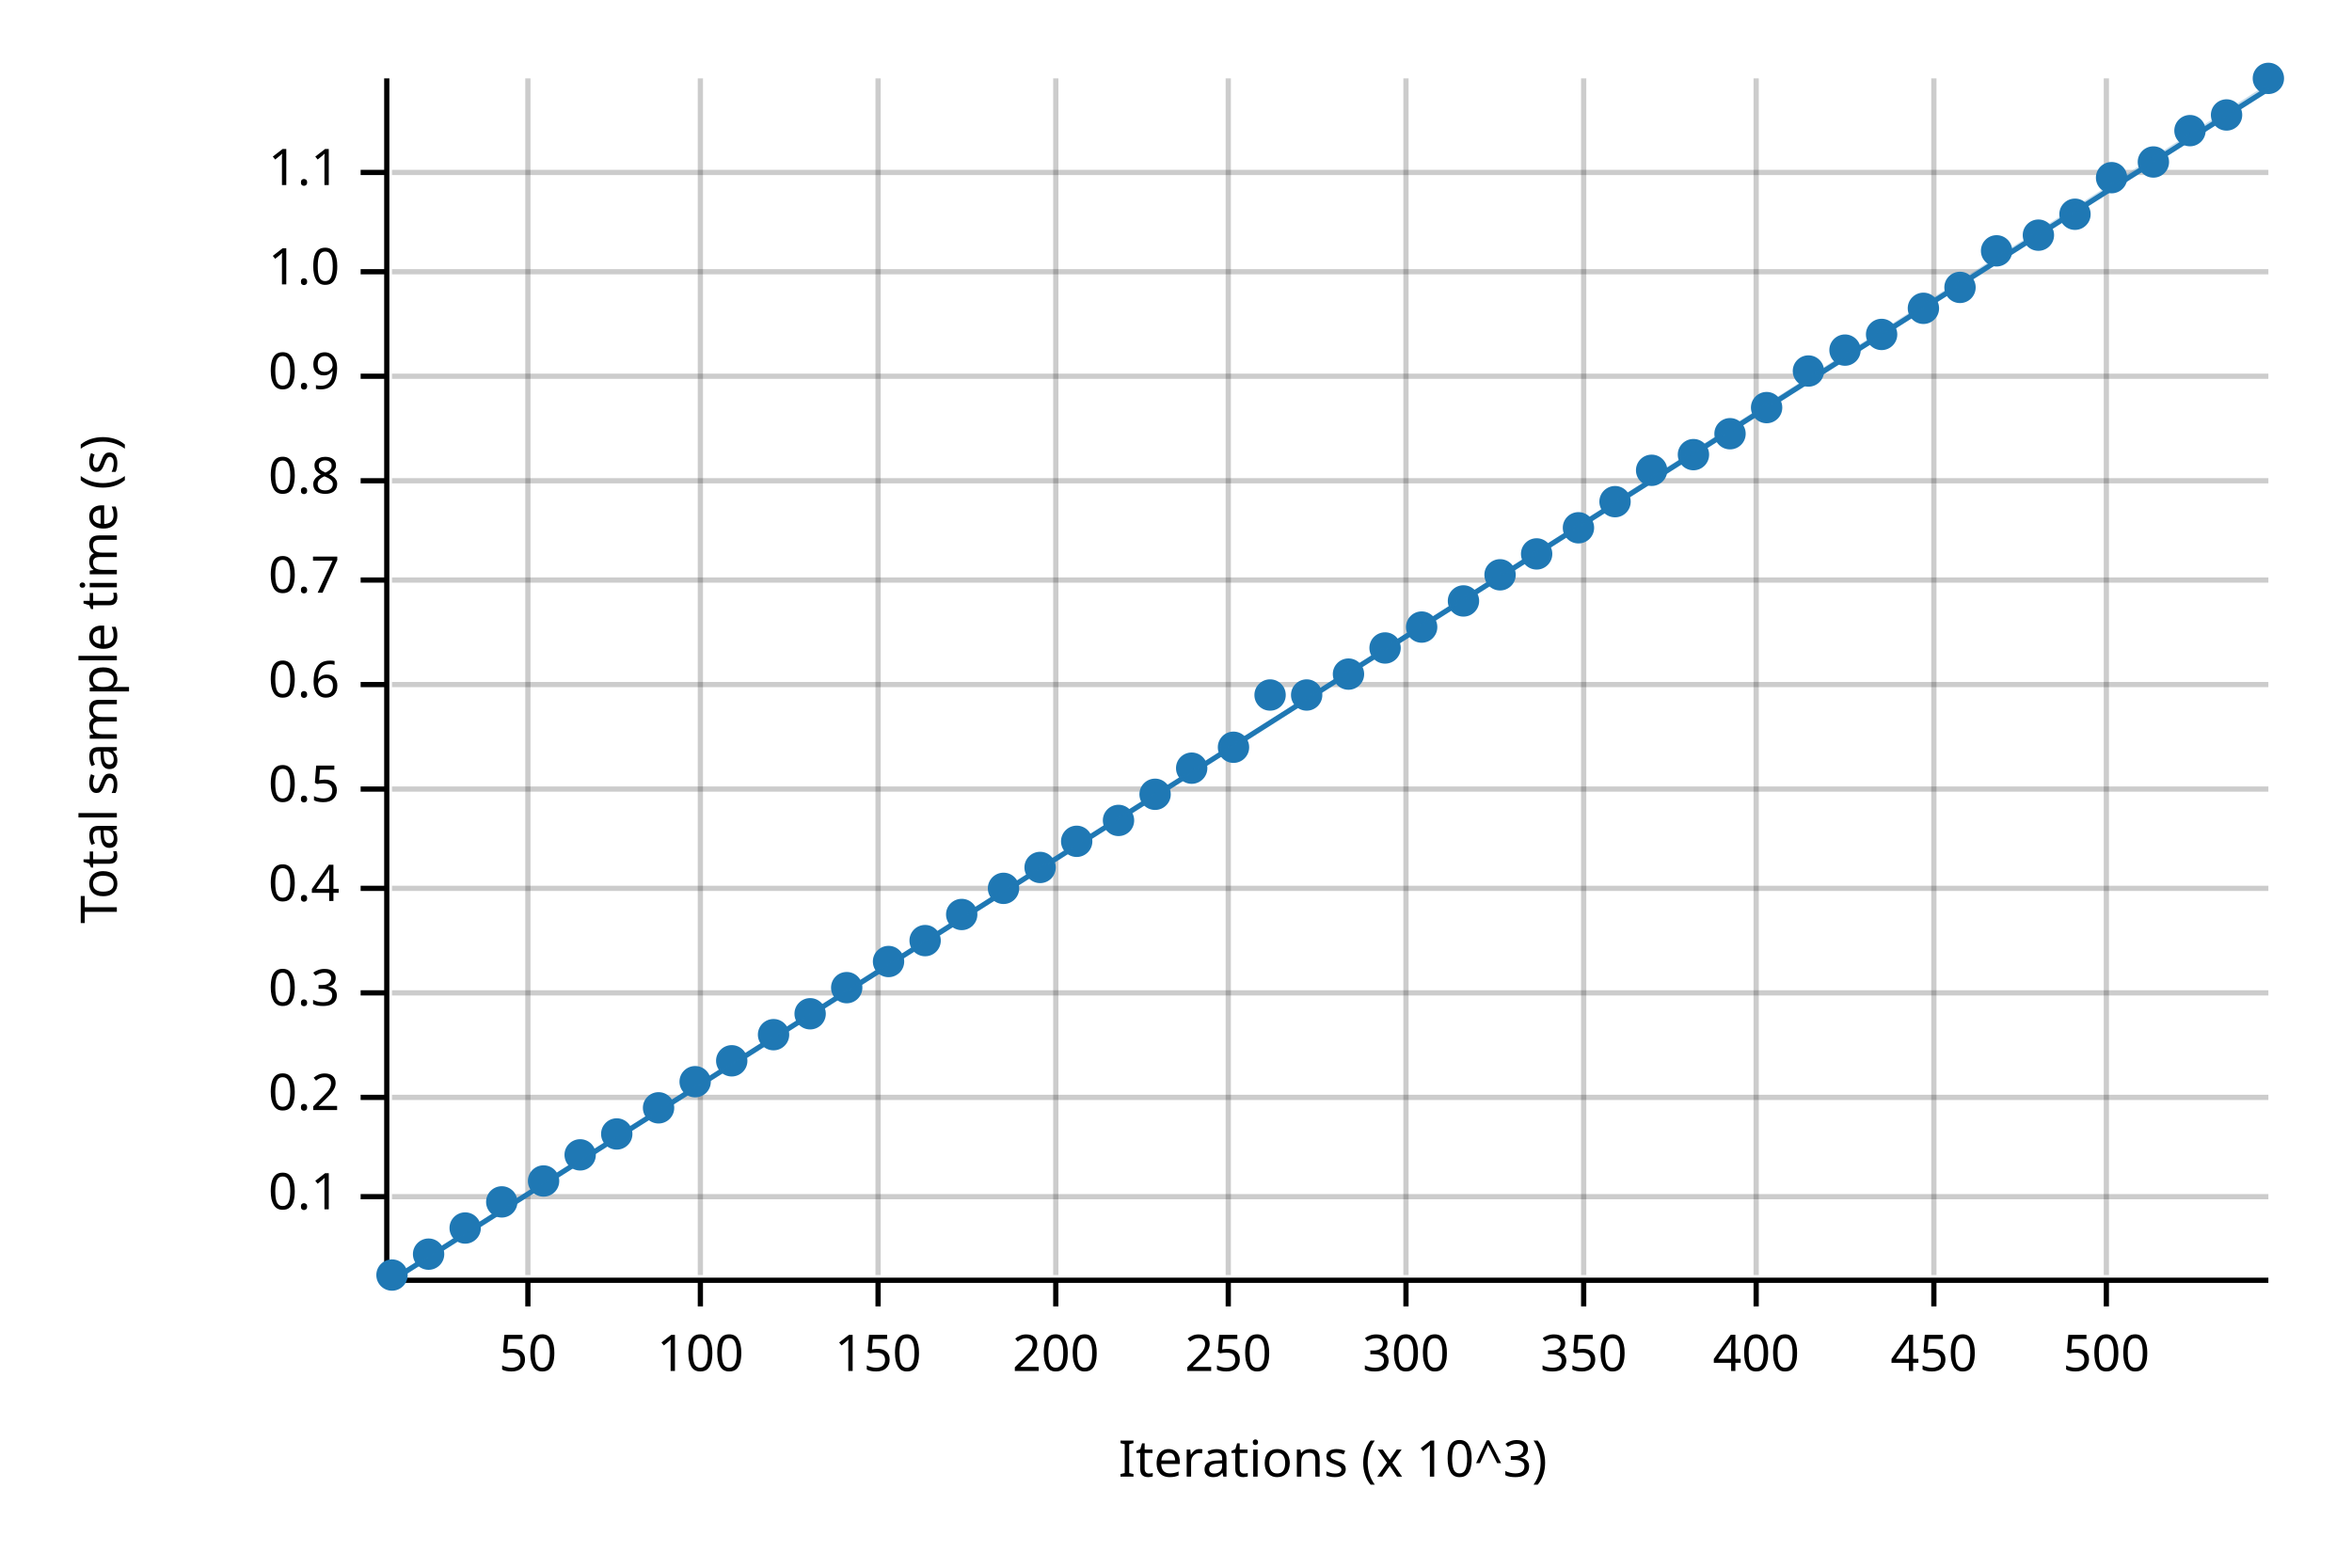
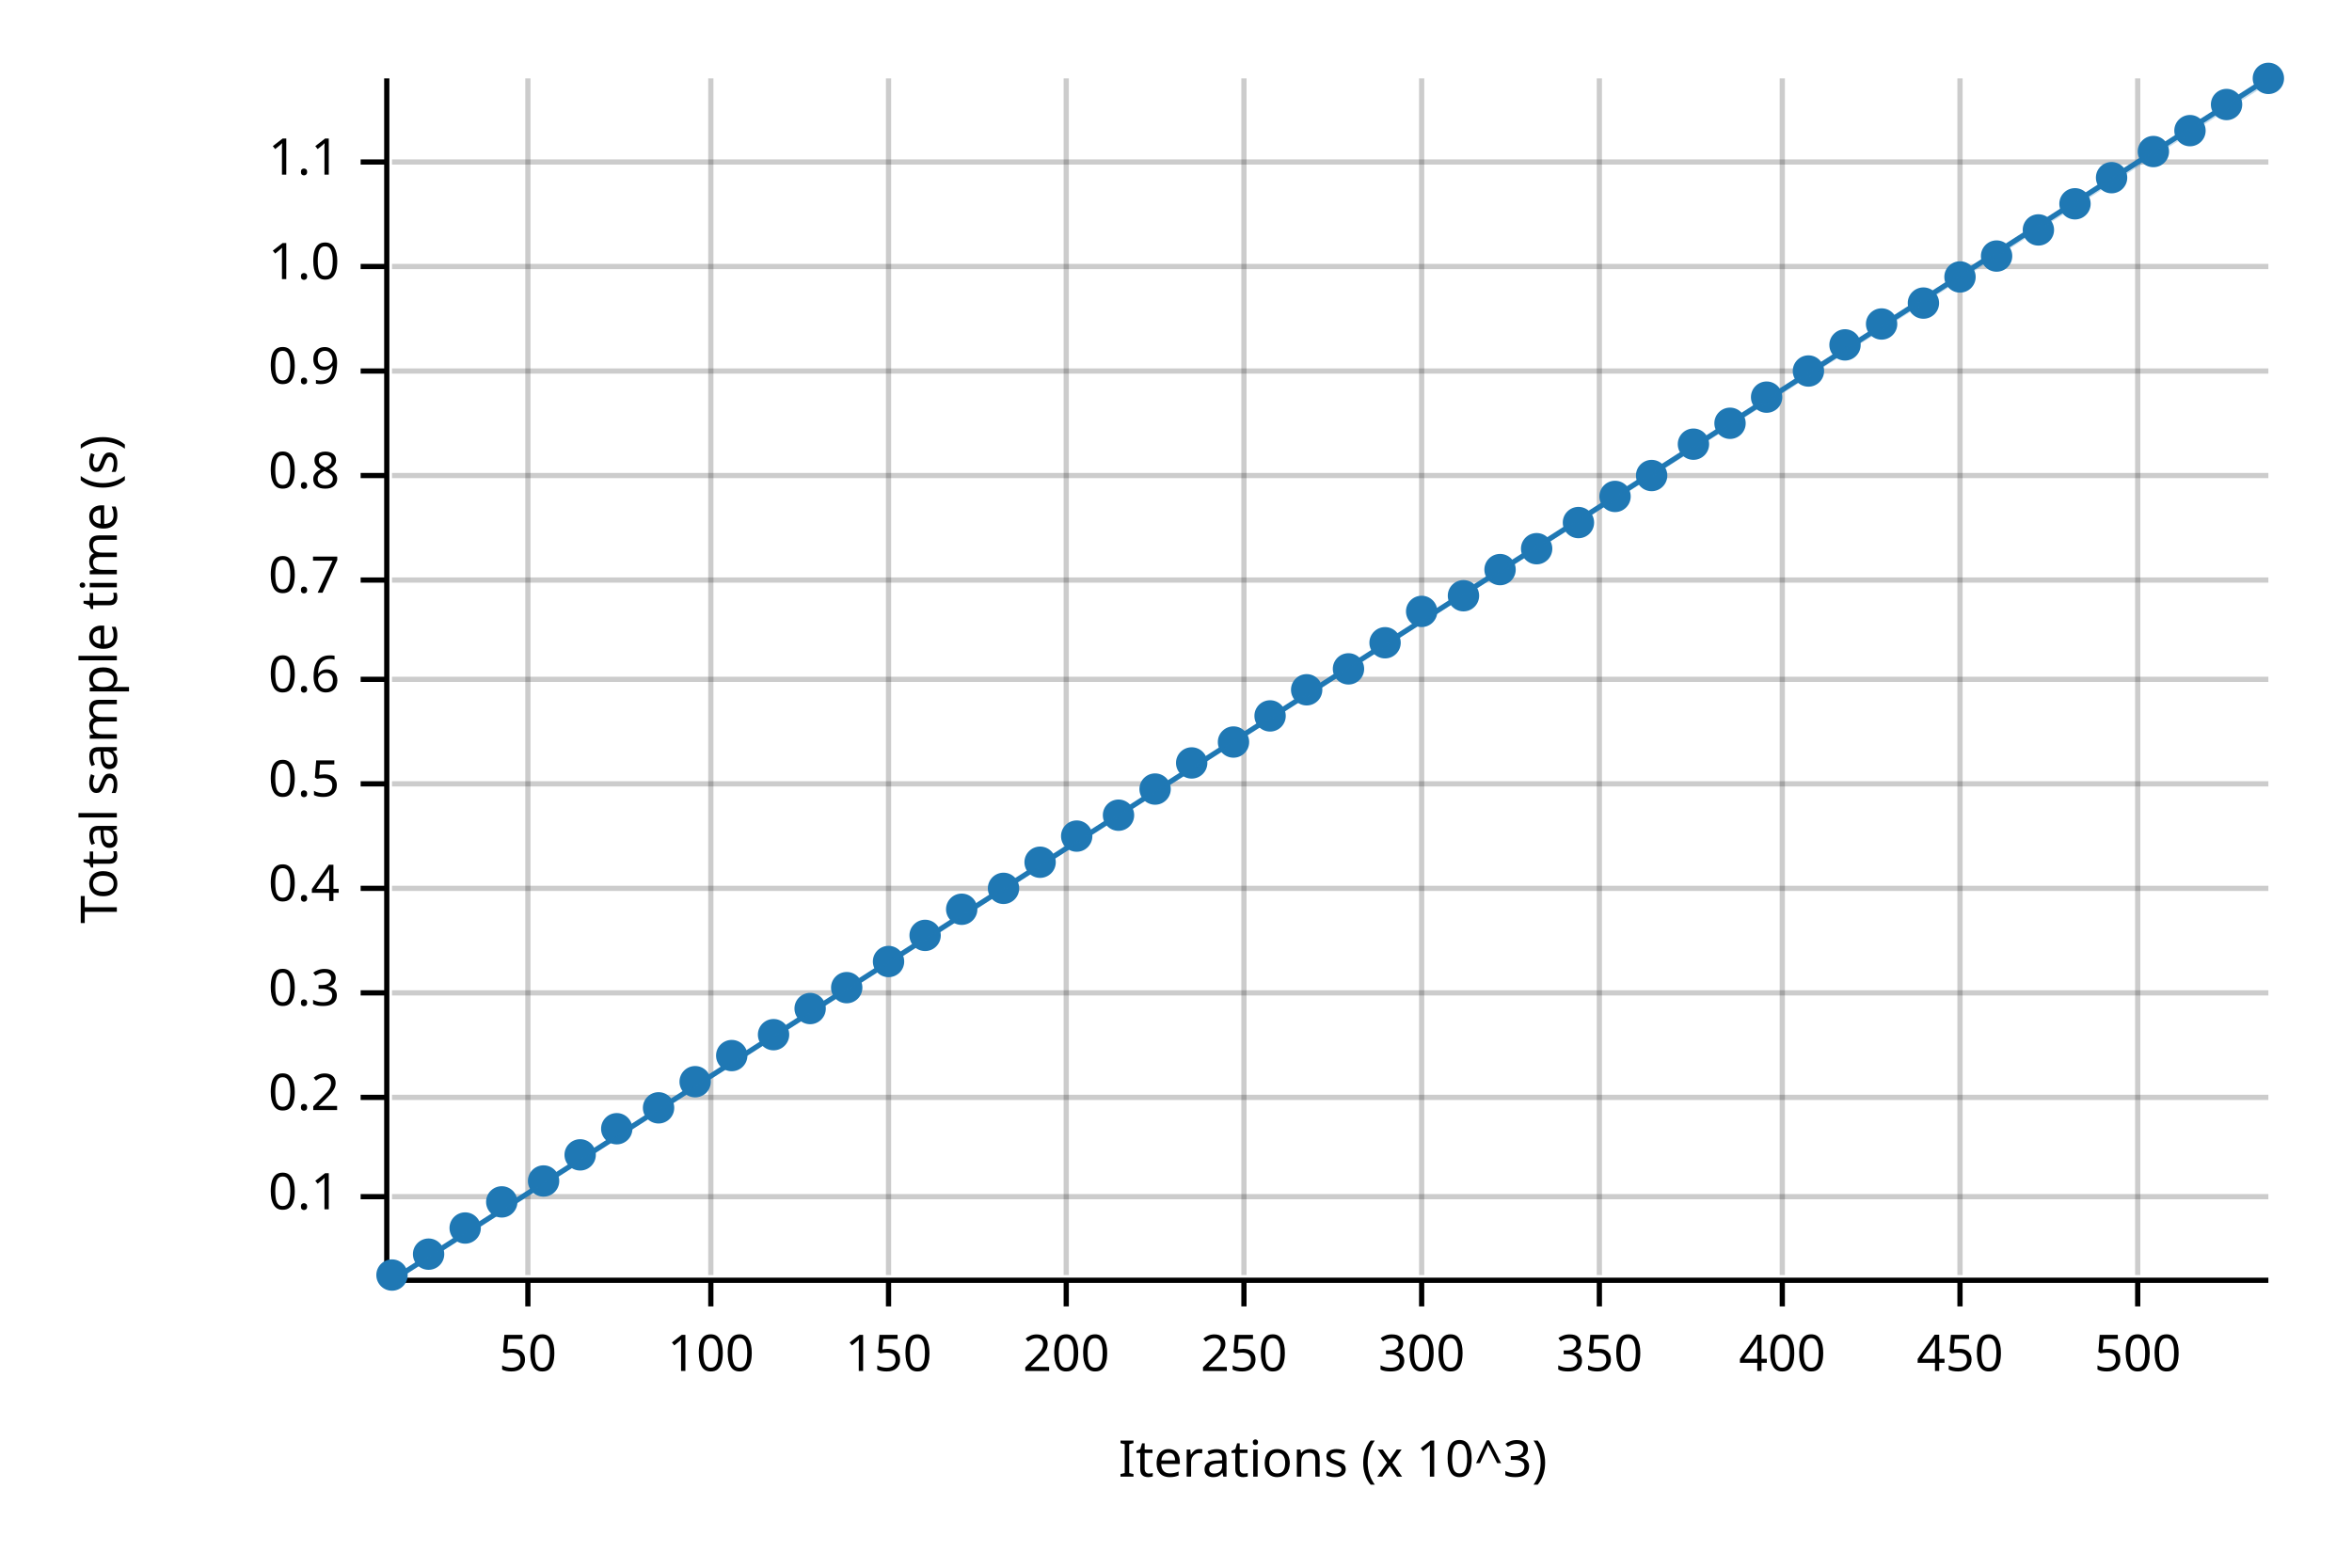
<svg xmlns="http://www.w3.org/2000/svg" width="450" height="300" viewBox="0 0 450 300">
  <text x="15" y="130" dy="0.76em" text-anchor="middle" font-family="sans-serif" font-size="9.677" opacity="1" fill="#000000" transform="rotate(270, 15, 130)">
Total sample time (s)
</text>
  <text x="255" y="285" dy="-0.5ex" text-anchor="middle" font-family="sans-serif" font-size="9.677" opacity="1" fill="#000000">
Iterations (x 10^3)
</text>
  <line opacity="0.2" stroke="#000000" stroke-width="1" x1="101" y1="244" x2="101" y2="15" />
-   <line opacity="0.2" stroke="#000000" stroke-width="1" x1="134" y1="244" x2="134" y2="15" />
-   <line opacity="0.2" stroke="#000000" stroke-width="1" x1="168" y1="244" x2="168" y2="15" />
-   <line opacity="0.2" stroke="#000000" stroke-width="1" x1="202" y1="244" x2="202" y2="15" />
-   <line opacity="0.2" stroke="#000000" stroke-width="1" x1="235" y1="244" x2="235" y2="15" />
-   <line opacity="0.2" stroke="#000000" stroke-width="1" x1="269" y1="244" x2="269" y2="15" />
-   <line opacity="0.2" stroke="#000000" stroke-width="1" x1="303" y1="244" x2="303" y2="15" />
-   <line opacity="0.2" stroke="#000000" stroke-width="1" x1="336" y1="244" x2="336" y2="15" />
-   <line opacity="0.2" stroke="#000000" stroke-width="1" x1="370" y1="244" x2="370" y2="15" />
-   <line opacity="0.2" stroke="#000000" stroke-width="1" x1="403" y1="244" x2="403" y2="15" />
+   <line opacity="0.2" stroke="#000000" stroke-width="1" x1="136" y1="244" x2="136" y2="15" />
+   <line opacity="0.2" stroke="#000000" stroke-width="1" x1="170" y1="244" x2="170" y2="15" />
+   <line opacity="0.2" stroke="#000000" stroke-width="1" x1="204" y1="244" x2="204" y2="15" />
+   <line opacity="0.2" stroke="#000000" stroke-width="1" x1="238" y1="244" x2="238" y2="15" />
+   <line opacity="0.2" stroke="#000000" stroke-width="1" x1="272" y1="244" x2="272" y2="15" />
+   <line opacity="0.2" stroke="#000000" stroke-width="1" x1="306" y1="244" x2="306" y2="15" />
+   <line opacity="0.2" stroke="#000000" stroke-width="1" x1="341" y1="244" x2="341" y2="15" />
+   <line opacity="0.2" stroke="#000000" stroke-width="1" x1="375" y1="244" x2="375" y2="15" />
+   <line opacity="0.2" stroke="#000000" stroke-width="1" x1="409" y1="244" x2="409" y2="15" />
  <line opacity="0.2" stroke="#000000" stroke-width="1" x1="75" y1="229" x2="434" y2="229" />
  <line opacity="0.2" stroke="#000000" stroke-width="1" x1="75" y1="210" x2="434" y2="210" />
  <line opacity="0.2" stroke="#000000" stroke-width="1" x1="75" y1="190" x2="434" y2="190" />
  <line opacity="0.2" stroke="#000000" stroke-width="1" x1="75" y1="170" x2="434" y2="170" />
-   <line opacity="0.2" stroke="#000000" stroke-width="1" x1="75" y1="151" x2="434" y2="151" />
-   <line opacity="0.2" stroke="#000000" stroke-width="1" x1="75" y1="131" x2="434" y2="131" />
+   <line opacity="0.2" stroke="#000000" stroke-width="1" x1="75" y1="150" x2="434" y2="150" />
+   <line opacity="0.2" stroke="#000000" stroke-width="1" x1="75" y1="130" x2="434" y2="130" />
  <line opacity="0.2" stroke="#000000" stroke-width="1" x1="75" y1="111" x2="434" y2="111" />
-   <line opacity="0.2" stroke="#000000" stroke-width="1" x1="75" y1="92" x2="434" y2="92" />
-   <line opacity="0.2" stroke="#000000" stroke-width="1" x1="75" y1="72" x2="434" y2="72" />
-   <line opacity="0.2" stroke="#000000" stroke-width="1" x1="75" y1="52" x2="434" y2="52" />
-   <line opacity="0.2" stroke="#000000" stroke-width="1" x1="75" y1="33" x2="434" y2="33" />
+   <line opacity="0.2" stroke="#000000" stroke-width="1" x1="75" y1="91" x2="434" y2="91" />
+   <line opacity="0.2" stroke="#000000" stroke-width="1" x1="75" y1="71" x2="434" y2="71" />
+   <line opacity="0.2" stroke="#000000" stroke-width="1" x1="75" y1="51" x2="434" y2="51" />
+   <line opacity="0.2" stroke="#000000" stroke-width="1" x1="75" y1="31" x2="434" y2="31" />
  <polyline fill="none" opacity="1" stroke="#000000" stroke-width="1" points="74,15 74,244 " />
  <text x="65" y="229" dy="0.5ex" text-anchor="end" font-family="sans-serif" font-size="9.677" opacity="1" fill="#000000">
0.1
</text>
  <polyline fill="none" opacity="1" stroke="#000000" stroke-width="1" points="69,229 74,229 " />
  <text x="65" y="210" dy="0.5ex" text-anchor="end" font-family="sans-serif" font-size="9.677" opacity="1" fill="#000000">
0.2
</text>
  <polyline fill="none" opacity="1" stroke="#000000" stroke-width="1" points="69,210 74,210 " />
  <text x="65" y="190" dy="0.5ex" text-anchor="end" font-family="sans-serif" font-size="9.677" opacity="1" fill="#000000">
0.3
</text>
  <polyline fill="none" opacity="1" stroke="#000000" stroke-width="1" points="69,190 74,190 " />
  <text x="65" y="170" dy="0.5ex" text-anchor="end" font-family="sans-serif" font-size="9.677" opacity="1" fill="#000000">
0.4
</text>
  <polyline fill="none" opacity="1" stroke="#000000" stroke-width="1" points="69,170 74,170 " />
-   <text x="65" y="151" dy="0.5ex" text-anchor="end" font-family="sans-serif" font-size="9.677" opacity="1" fill="#000000">
+   <text x="65" y="150" dy="0.5ex" text-anchor="end" font-family="sans-serif" font-size="9.677" opacity="1" fill="#000000">
0.5
</text>
-   <polyline fill="none" opacity="1" stroke="#000000" stroke-width="1" points="69,151 74,151 " />
-   <text x="65" y="131" dy="0.5ex" text-anchor="end" font-family="sans-serif" font-size="9.677" opacity="1" fill="#000000">
+   <polyline fill="none" opacity="1" stroke="#000000" stroke-width="1" points="69,150 74,150 " />
+   <text x="65" y="130" dy="0.5ex" text-anchor="end" font-family="sans-serif" font-size="9.677" opacity="1" fill="#000000">
0.6
</text>
-   <polyline fill="none" opacity="1" stroke="#000000" stroke-width="1" points="69,131 74,131 " />
+   <polyline fill="none" opacity="1" stroke="#000000" stroke-width="1" points="69,130 74,130 " />
  <text x="65" y="111" dy="0.5ex" text-anchor="end" font-family="sans-serif" font-size="9.677" opacity="1" fill="#000000">
0.7
</text>
  <polyline fill="none" opacity="1" stroke="#000000" stroke-width="1" points="69,111 74,111 " />
-   <text x="65" y="92" dy="0.5ex" text-anchor="end" font-family="sans-serif" font-size="9.677" opacity="1" fill="#000000">
+   <text x="65" y="91" dy="0.5ex" text-anchor="end" font-family="sans-serif" font-size="9.677" opacity="1" fill="#000000">
0.8
</text>
-   <polyline fill="none" opacity="1" stroke="#000000" stroke-width="1" points="69,92 74,92 " />
-   <text x="65" y="72" dy="0.5ex" text-anchor="end" font-family="sans-serif" font-size="9.677" opacity="1" fill="#000000">
+   <polyline fill="none" opacity="1" stroke="#000000" stroke-width="1" points="69,91 74,91 " />
+   <text x="65" y="71" dy="0.5ex" text-anchor="end" font-family="sans-serif" font-size="9.677" opacity="1" fill="#000000">
0.9
</text>
-   <polyline fill="none" opacity="1" stroke="#000000" stroke-width="1" points="69,72 74,72 " />
-   <text x="65" y="52" dy="0.5ex" text-anchor="end" font-family="sans-serif" font-size="9.677" opacity="1" fill="#000000">
+   <polyline fill="none" opacity="1" stroke="#000000" stroke-width="1" points="69,71 74,71 " />
+   <text x="65" y="51" dy="0.5ex" text-anchor="end" font-family="sans-serif" font-size="9.677" opacity="1" fill="#000000">
1.0
</text>
-   <polyline fill="none" opacity="1" stroke="#000000" stroke-width="1" points="69,52 74,52 " />
-   <text x="65" y="33" dy="0.5ex" text-anchor="end" font-family="sans-serif" font-size="9.677" opacity="1" fill="#000000">
+   <polyline fill="none" opacity="1" stroke="#000000" stroke-width="1" points="69,51 74,51 " />
+   <text x="65" y="31" dy="0.5ex" text-anchor="end" font-family="sans-serif" font-size="9.677" opacity="1" fill="#000000">
1.1
</text>
-   <polyline fill="none" opacity="1" stroke="#000000" stroke-width="1" points="69,33 74,33 " />
+   <polyline fill="none" opacity="1" stroke="#000000" stroke-width="1" points="69,31 74,31 " />
  <polyline fill="none" opacity="1" stroke="#000000" stroke-width="1" points="75,245 434,245 " />
  <text x="101" y="255" dy="0.76em" text-anchor="middle" font-family="sans-serif" font-size="9.677" opacity="1" fill="#000000">
50
</text>
  <polyline fill="none" opacity="1" stroke="#000000" stroke-width="1" points="101,245 101,250 " />
-   <text x="134" y="255" dy="0.76em" text-anchor="middle" font-family="sans-serif" font-size="9.677" opacity="1" fill="#000000">
+   <text x="136" y="255" dy="0.76em" text-anchor="middle" font-family="sans-serif" font-size="9.677" opacity="1" fill="#000000">
100
</text>
-   <polyline fill="none" opacity="1" stroke="#000000" stroke-width="1" points="134,245 134,250 " />
-   <text x="168" y="255" dy="0.76em" text-anchor="middle" font-family="sans-serif" font-size="9.677" opacity="1" fill="#000000">
+   <polyline fill="none" opacity="1" stroke="#000000" stroke-width="1" points="136,245 136,250 " />
+   <text x="170" y="255" dy="0.76em" text-anchor="middle" font-family="sans-serif" font-size="9.677" opacity="1" fill="#000000">
150
</text>
-   <polyline fill="none" opacity="1" stroke="#000000" stroke-width="1" points="168,245 168,250 " />
-   <text x="202" y="255" dy="0.76em" text-anchor="middle" font-family="sans-serif" font-size="9.677" opacity="1" fill="#000000">
+   <polyline fill="none" opacity="1" stroke="#000000" stroke-width="1" points="170,245 170,250 " />
+   <text x="204" y="255" dy="0.76em" text-anchor="middle" font-family="sans-serif" font-size="9.677" opacity="1" fill="#000000">
200
</text>
-   <polyline fill="none" opacity="1" stroke="#000000" stroke-width="1" points="202,245 202,250 " />
-   <text x="235" y="255" dy="0.76em" text-anchor="middle" font-family="sans-serif" font-size="9.677" opacity="1" fill="#000000">
+   <polyline fill="none" opacity="1" stroke="#000000" stroke-width="1" points="204,245 204,250 " />
+   <text x="238" y="255" dy="0.76em" text-anchor="middle" font-family="sans-serif" font-size="9.677" opacity="1" fill="#000000">
250
</text>
-   <polyline fill="none" opacity="1" stroke="#000000" stroke-width="1" points="235,245 235,250 " />
-   <text x="269" y="255" dy="0.76em" text-anchor="middle" font-family="sans-serif" font-size="9.677" opacity="1" fill="#000000">
+   <polyline fill="none" opacity="1" stroke="#000000" stroke-width="1" points="238,245 238,250 " />
+   <text x="272" y="255" dy="0.76em" text-anchor="middle" font-family="sans-serif" font-size="9.677" opacity="1" fill="#000000">
300
</text>
-   <polyline fill="none" opacity="1" stroke="#000000" stroke-width="1" points="269,245 269,250 " />
-   <text x="303" y="255" dy="0.76em" text-anchor="middle" font-family="sans-serif" font-size="9.677" opacity="1" fill="#000000">
+   <polyline fill="none" opacity="1" stroke="#000000" stroke-width="1" points="272,245 272,250 " />
+   <text x="306" y="255" dy="0.76em" text-anchor="middle" font-family="sans-serif" font-size="9.677" opacity="1" fill="#000000">
350
</text>
-   <polyline fill="none" opacity="1" stroke="#000000" stroke-width="1" points="303,245 303,250 " />
-   <text x="336" y="255" dy="0.76em" text-anchor="middle" font-family="sans-serif" font-size="9.677" opacity="1" fill="#000000">
+   <polyline fill="none" opacity="1" stroke="#000000" stroke-width="1" points="306,245 306,250 " />
+   <text x="341" y="255" dy="0.76em" text-anchor="middle" font-family="sans-serif" font-size="9.677" opacity="1" fill="#000000">
400
</text>
-   <polyline fill="none" opacity="1" stroke="#000000" stroke-width="1" points="336,245 336,250 " />
-   <text x="370" y="255" dy="0.76em" text-anchor="middle" font-family="sans-serif" font-size="9.677" opacity="1" fill="#000000">
+   <polyline fill="none" opacity="1" stroke="#000000" stroke-width="1" points="341,245 341,250 " />
+   <text x="375" y="255" dy="0.76em" text-anchor="middle" font-family="sans-serif" font-size="9.677" opacity="1" fill="#000000">
450
</text>
-   <polyline fill="none" opacity="1" stroke="#000000" stroke-width="1" points="370,245 370,250 " />
-   <text x="403" y="255" dy="0.76em" text-anchor="middle" font-family="sans-serif" font-size="9.677" opacity="1" fill="#000000">
+   <polyline fill="none" opacity="1" stroke="#000000" stroke-width="1" points="375,245 375,250 " />
+   <text x="409" y="255" dy="0.76em" text-anchor="middle" font-family="sans-serif" font-size="9.677" opacity="1" fill="#000000">
500
</text>
-   <polyline fill="none" opacity="1" stroke="#000000" stroke-width="1" points="403,245 403,250 " />
+   <polyline fill="none" opacity="1" stroke="#000000" stroke-width="1" points="409,245 409,250 " />
  <circle cx="75" cy="244" r="3" opacity="1" fill="#1F78B4" stroke="none" stroke-width="1" />
  <circle cx="82" cy="240" r="3" opacity="1" fill="#1F78B4" stroke="none" stroke-width="1" />
  <circle cx="89" cy="235" r="3" opacity="1" fill="#1F78B4" stroke="none" stroke-width="1" />
  <circle cx="96" cy="230" r="3" opacity="1" fill="#1F78B4" stroke="none" stroke-width="1" />
  <circle cx="104" cy="226" r="3" opacity="1" fill="#1F78B4" stroke="none" stroke-width="1" />
  <circle cx="111" cy="221" r="3" opacity="1" fill="#1F78B4" stroke="none" stroke-width="1" />
-   <circle cx="118" cy="217" r="3" opacity="1" fill="#1F78B4" stroke="none" stroke-width="1" />
+   <circle cx="118" cy="216" r="3" opacity="1" fill="#1F78B4" stroke="none" stroke-width="1" />
  <circle cx="126" cy="212" r="3" opacity="1" fill="#1F78B4" stroke="none" stroke-width="1" />
  <circle cx="133" cy="207" r="3" opacity="1" fill="#1F78B4" stroke="none" stroke-width="1" />
-   <circle cx="140" cy="203" r="3" opacity="1" fill="#1F78B4" stroke="none" stroke-width="1" />
+   <circle cx="140" cy="202" r="3" opacity="1" fill="#1F78B4" stroke="none" stroke-width="1" />
  <circle cx="148" cy="198" r="3" opacity="1" fill="#1F78B4" stroke="none" stroke-width="1" />
-   <circle cx="155" cy="194" r="3" opacity="1" fill="#1F78B4" stroke="none" stroke-width="1" />
+   <circle cx="155" cy="193" r="3" opacity="1" fill="#1F78B4" stroke="none" stroke-width="1" />
  <circle cx="162" cy="189" r="3" opacity="1" fill="#1F78B4" stroke="none" stroke-width="1" />
  <circle cx="170" cy="184" r="3" opacity="1" fill="#1F78B4" stroke="none" stroke-width="1" />
-   <circle cx="177" cy="180" r="3" opacity="1" fill="#1F78B4" stroke="none" stroke-width="1" />
-   <circle cx="184" cy="175" r="3" opacity="1" fill="#1F78B4" stroke="none" stroke-width="1" />
+   <circle cx="177" cy="179" r="3" opacity="1" fill="#1F78B4" stroke="none" stroke-width="1" />
+   <circle cx="184" cy="174" r="3" opacity="1" fill="#1F78B4" stroke="none" stroke-width="1" />
  <circle cx="192" cy="170" r="3" opacity="1" fill="#1F78B4" stroke="none" stroke-width="1" />
-   <circle cx="199" cy="166" r="3" opacity="1" fill="#1F78B4" stroke="none" stroke-width="1" />
-   <circle cx="206" cy="161" r="3" opacity="1" fill="#1F78B4" stroke="none" stroke-width="1" />
-   <circle cx="214" cy="157" r="3" opacity="1" fill="#1F78B4" stroke="none" stroke-width="1" />
-   <circle cx="221" cy="152" r="3" opacity="1" fill="#1F78B4" stroke="none" stroke-width="1" />
-   <circle cx="228" cy="147" r="3" opacity="1" fill="#1F78B4" stroke="none" stroke-width="1" />
-   <circle cx="236" cy="143" r="3" opacity="1" fill="#1F78B4" stroke="none" stroke-width="1" />
-   <circle cx="243" cy="133" r="3" opacity="1" fill="#1F78B4" stroke="none" stroke-width="1" />
-   <circle cx="250" cy="133" r="3" opacity="1" fill="#1F78B4" stroke="none" stroke-width="1" />
-   <circle cx="258" cy="129" r="3" opacity="1" fill="#1F78B4" stroke="none" stroke-width="1" />
-   <circle cx="265" cy="124" r="3" opacity="1" fill="#1F78B4" stroke="none" stroke-width="1" />
-   <circle cx="272" cy="120" r="3" opacity="1" fill="#1F78B4" stroke="none" stroke-width="1" />
-   <circle cx="280" cy="115" r="3" opacity="1" fill="#1F78B4" stroke="none" stroke-width="1" />
-   <circle cx="287" cy="110" r="3" opacity="1" fill="#1F78B4" stroke="none" stroke-width="1" />
-   <circle cx="294" cy="106" r="3" opacity="1" fill="#1F78B4" stroke="none" stroke-width="1" />
-   <circle cx="302" cy="101" r="3" opacity="1" fill="#1F78B4" stroke="none" stroke-width="1" />
-   <circle cx="309" cy="96" r="3" opacity="1" fill="#1F78B4" stroke="none" stroke-width="1" />
-   <circle cx="316" cy="90" r="3" opacity="1" fill="#1F78B4" stroke="none" stroke-width="1" />
-   <circle cx="324" cy="87" r="3" opacity="1" fill="#1F78B4" stroke="none" stroke-width="1" />
-   <circle cx="331" cy="83" r="3" opacity="1" fill="#1F78B4" stroke="none" stroke-width="1" />
-   <circle cx="338" cy="78" r="3" opacity="1" fill="#1F78B4" stroke="none" stroke-width="1" />
+   <circle cx="199" cy="165" r="3" opacity="1" fill="#1F78B4" stroke="none" stroke-width="1" />
+   <circle cx="206" cy="160" r="3" opacity="1" fill="#1F78B4" stroke="none" stroke-width="1" />
+   <circle cx="214" cy="156" r="3" opacity="1" fill="#1F78B4" stroke="none" stroke-width="1" />
+   <circle cx="221" cy="151" r="3" opacity="1" fill="#1F78B4" stroke="none" stroke-width="1" />
+   <circle cx="228" cy="146" r="3" opacity="1" fill="#1F78B4" stroke="none" stroke-width="1" />
+   <circle cx="236" cy="142" r="3" opacity="1" fill="#1F78B4" stroke="none" stroke-width="1" />
+   <circle cx="243" cy="137" r="3" opacity="1" fill="#1F78B4" stroke="none" stroke-width="1" />
+   <circle cx="250" cy="132" r="3" opacity="1" fill="#1F78B4" stroke="none" stroke-width="1" />
+   <circle cx="258" cy="128" r="3" opacity="1" fill="#1F78B4" stroke="none" stroke-width="1" />
+   <circle cx="265" cy="123" r="3" opacity="1" fill="#1F78B4" stroke="none" stroke-width="1" />
+   <circle cx="272" cy="117" r="3" opacity="1" fill="#1F78B4" stroke="none" stroke-width="1" />
+   <circle cx="280" cy="114" r="3" opacity="1" fill="#1F78B4" stroke="none" stroke-width="1" />
+   <circle cx="287" cy="109" r="3" opacity="1" fill="#1F78B4" stroke="none" stroke-width="1" />
+   <circle cx="294" cy="105" r="3" opacity="1" fill="#1F78B4" stroke="none" stroke-width="1" />
+   <circle cx="302" cy="100" r="3" opacity="1" fill="#1F78B4" stroke="none" stroke-width="1" />
+   <circle cx="309" cy="95" r="3" opacity="1" fill="#1F78B4" stroke="none" stroke-width="1" />
+   <circle cx="316" cy="91" r="3" opacity="1" fill="#1F78B4" stroke="none" stroke-width="1" />
+   <circle cx="324" cy="85" r="3" opacity="1" fill="#1F78B4" stroke="none" stroke-width="1" />
+   <circle cx="331" cy="81" r="3" opacity="1" fill="#1F78B4" stroke="none" stroke-width="1" />
+   <circle cx="338" cy="76" r="3" opacity="1" fill="#1F78B4" stroke="none" stroke-width="1" />
  <circle cx="346" cy="71" r="3" opacity="1" fill="#1F78B4" stroke="none" stroke-width="1" />
-   <circle cx="353" cy="67" r="3" opacity="1" fill="#1F78B4" stroke="none" stroke-width="1" />
-   <circle cx="360" cy="64" r="3" opacity="1" fill="#1F78B4" stroke="none" stroke-width="1" />
-   <circle cx="368" cy="59" r="3" opacity="1" fill="#1F78B4" stroke="none" stroke-width="1" />
-   <circle cx="375" cy="55" r="3" opacity="1" fill="#1F78B4" stroke="none" stroke-width="1" />
-   <circle cx="382" cy="48" r="3" opacity="1" fill="#1F78B4" stroke="none" stroke-width="1" />
-   <circle cx="390" cy="45" r="3" opacity="1" fill="#1F78B4" stroke="none" stroke-width="1" />
-   <circle cx="397" cy="41" r="3" opacity="1" fill="#1F78B4" stroke="none" stroke-width="1" />
+   <circle cx="353" cy="66" r="3" opacity="1" fill="#1F78B4" stroke="none" stroke-width="1" />
+   <circle cx="360" cy="62" r="3" opacity="1" fill="#1F78B4" stroke="none" stroke-width="1" />
+   <circle cx="368" cy="58" r="3" opacity="1" fill="#1F78B4" stroke="none" stroke-width="1" />
+   <circle cx="375" cy="53" r="3" opacity="1" fill="#1F78B4" stroke="none" stroke-width="1" />
+   <circle cx="382" cy="49" r="3" opacity="1" fill="#1F78B4" stroke="none" stroke-width="1" />
+   <circle cx="390" cy="44" r="3" opacity="1" fill="#1F78B4" stroke="none" stroke-width="1" />
+   <circle cx="397" cy="39" r="3" opacity="1" fill="#1F78B4" stroke="none" stroke-width="1" />
  <circle cx="404" cy="34" r="3" opacity="1" fill="#1F78B4" stroke="none" stroke-width="1" />
-   <circle cx="412" cy="31" r="3" opacity="1" fill="#1F78B4" stroke="none" stroke-width="1" />
+   <circle cx="412" cy="29" r="3" opacity="1" fill="#1F78B4" stroke="none" stroke-width="1" />
  <circle cx="419" cy="25" r="3" opacity="1" fill="#1F78B4" stroke="none" stroke-width="1" />
-   <circle cx="426" cy="22" r="3" opacity="1" fill="#1F78B4" stroke="none" stroke-width="1" />
+   <circle cx="426" cy="20" r="3" opacity="1" fill="#1F78B4" stroke="none" stroke-width="1" />
  <circle cx="434" cy="15" r="3" opacity="1" fill="#1F78B4" stroke="none" stroke-width="1" />
-   <polyline fill="none" opacity="1" stroke="#1F78B4" stroke-width="1" points="75,245 434,17 " />
-   <polygon opacity="0.25" fill="#1F78B4" points="75,245 434,17 434,16 " />
+   <polyline fill="none" opacity="1" stroke="#1F78B4" stroke-width="1" points="75,245 434,15 " />
+   <polygon opacity="0.25" fill="#1F78B4" points="75,245 434,16 434,15 " />
</svg>
